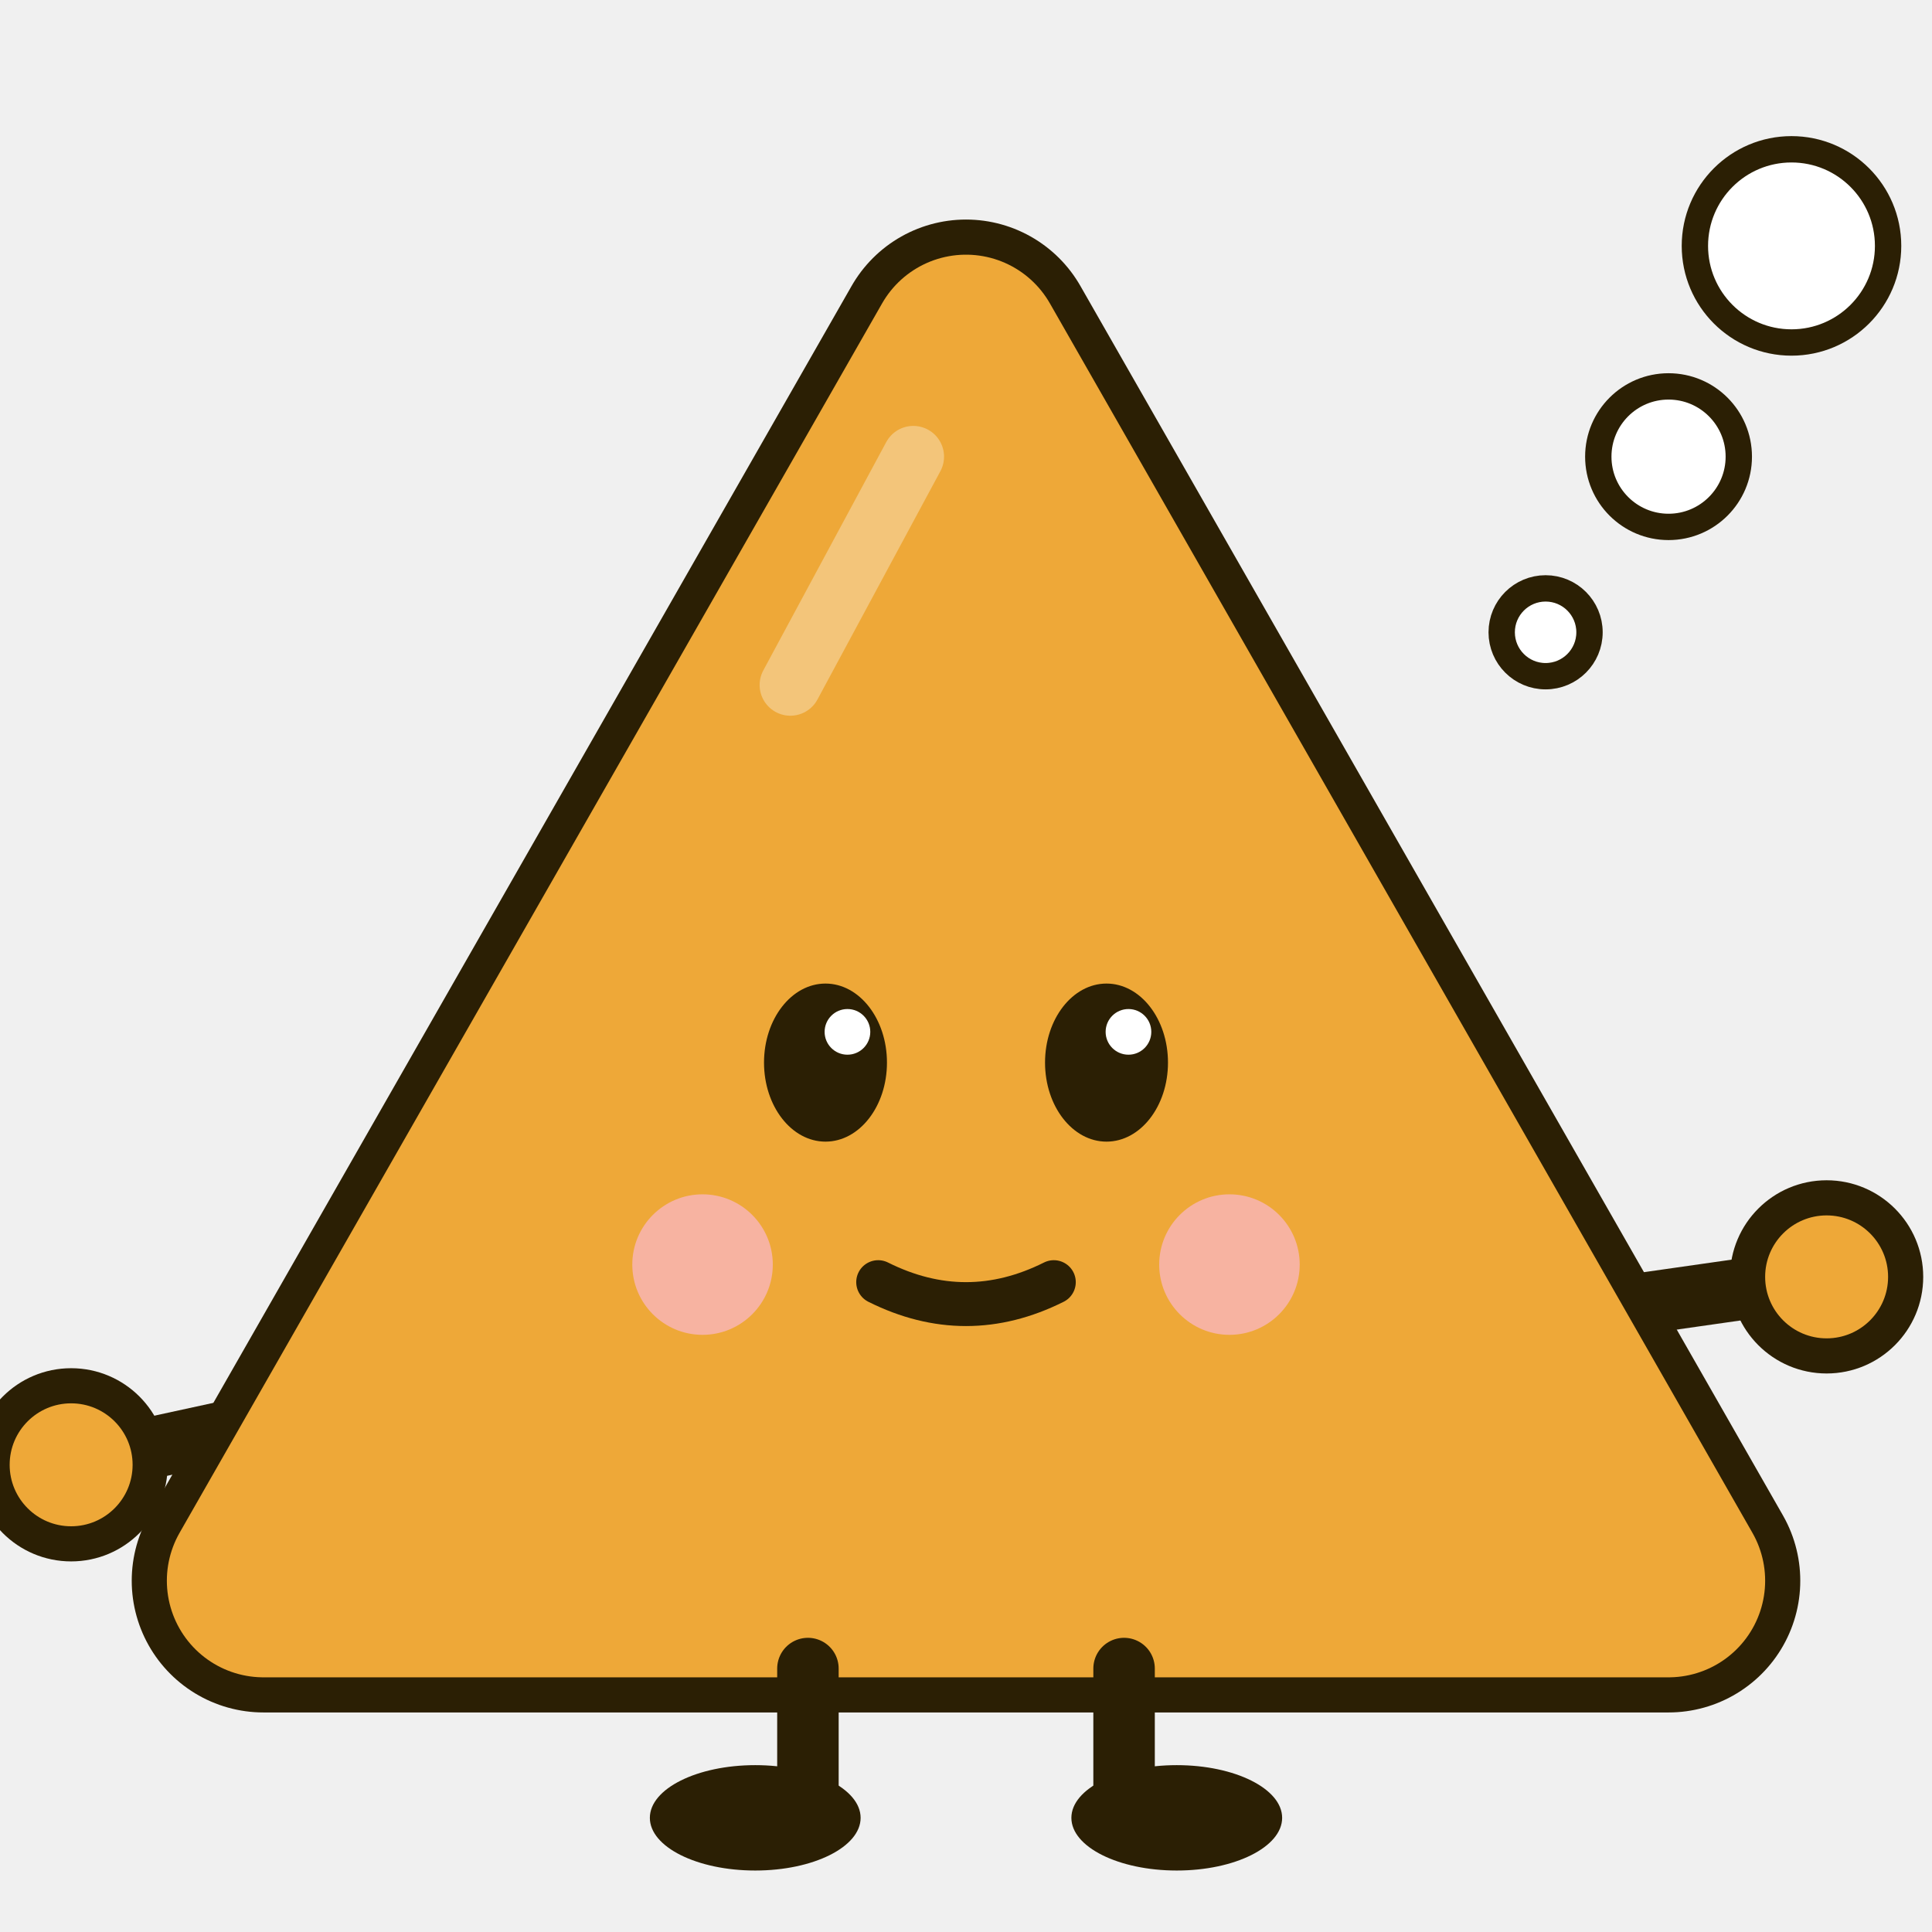
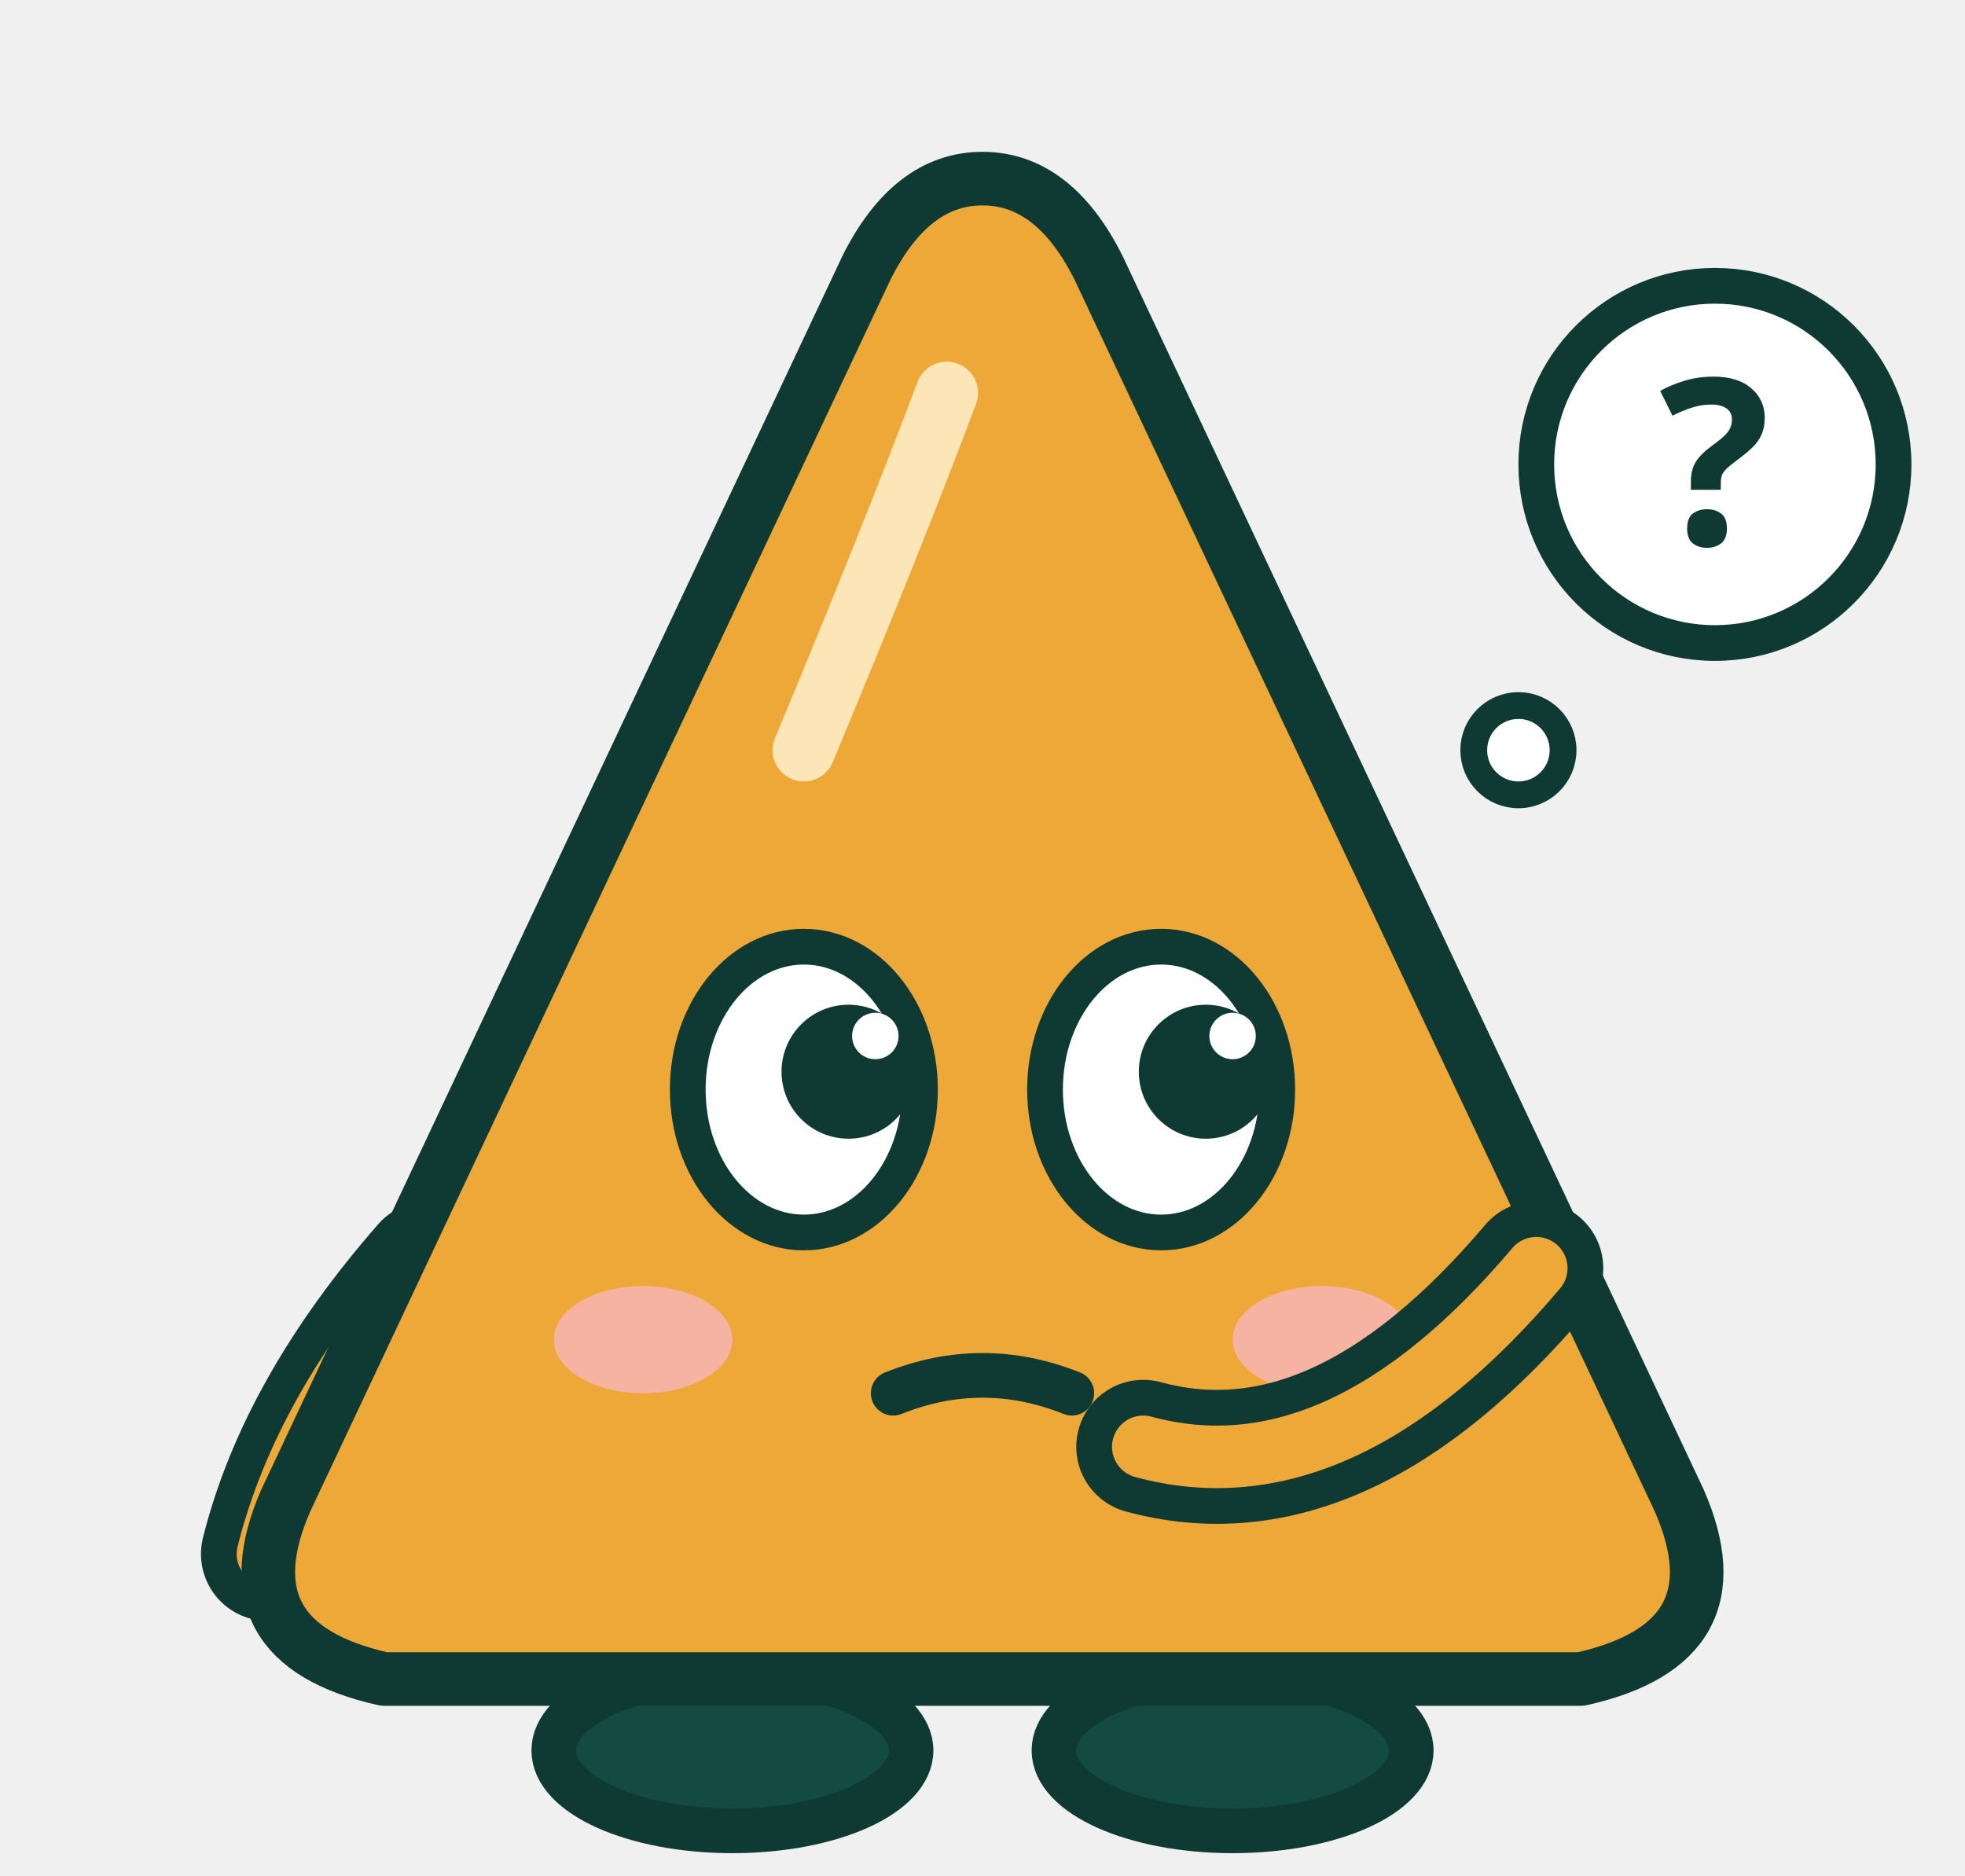
- <svg xmlns="http://www.w3.org/2000/svg" viewBox="0 0 220 220">
+ <svg xmlns="http://www.w3.org/2000/svg" viewBox="-10 0 220 210">
+   <circle cx="182" cy="52" r="20" fill="#fff" stroke="#0E3A33" stroke-width="4" />
+   <text x="182" y="61" font-family="Fredoka, sans-serif" font-weight="700" font-size="26" text-anchor="middle" fill="#0E3A33">?</text>
+   <circle cx="160" cy="84" r="5" fill="#fff" stroke="#0E3A33" stroke-width="3" />
  <g>
-     <line x1="58" y1="156" x2="12" y2="166" stroke="#2B1F04" stroke-width="7" stroke-linecap="round" />
-     <circle cx="8.1" cy="166.8" r="9" fill="#EEA838" stroke="#2B1F04" stroke-width="4" />
+     <path d="M38 142 Q24 158 20 174" fill="none" stroke="#0E3A33" stroke-width="15" stroke-linecap="round" />
+     <path d="M38 142 Q24 158 20 174" fill="none" stroke="#EEA838" stroke-width="7" stroke-linecap="round" />
  </g>
+   <ellipse cx="72" cy="196" rx="20" ry="9" fill="#134B42" stroke="#0E3A33" stroke-width="5" />
+   <ellipse cx="128" cy="196" rx="20" ry="9" fill="#134B42" stroke="#0E3A33" stroke-width="5" />
+   <path d="M100 20 Q108 20 113 30 L178 168 Q185 184 167 188 L33 188 Q15 184 22 168 L87 30 Q92 20 100 20 Z" fill="#EEA838" stroke="#0E3A33" stroke-width="6" stroke-linejoin="round" />
+   <path d="M96 44 Q90 60 80 84" fill="none" stroke="#FFF4D6" stroke-width="7" stroke-linecap="round" opacity=".8" />
+   <ellipse cx="62" cy="150" rx="10" ry="6" fill="#F7B3A1" />
+   <ellipse cx="138" cy="150" rx="10" ry="6" fill="#F7B3A1" />
+   <ellipse cx="80" cy="122" rx="13" ry="16" fill="#fff" stroke="#0E3A33" stroke-width="4" />
  <g>
-     <line x1="162" y1="152" x2="204" y2="146" stroke="#2B1F04" stroke-width="7" stroke-linecap="round" />
-     <circle cx="208.0" cy="145.4" r="9" fill="#EEA838" stroke="#2B1F04" stroke-width="4" />
+     <circle cx="85" cy="120" r="7.5" fill="#0E3A33" />
+     <circle cx="88" cy="116" r="2.6" fill="#fff" />
  </g>
-   <polygon points="110,40 190,180 30,180" fill="#2B1F04" stroke="#2B1F04" stroke-width="30" stroke-linejoin="round" />
-   <polygon points="110,40 190,180 30,180" fill="#EEA838" stroke="#EEA838" stroke-width="22" stroke-linejoin="round" />
-   <path d="M104 52 L90 78" stroke="#F3C57A" stroke-width="7" stroke-linecap="round" fill="none" />
-   <line x1="92" y1="190" x2="92" y2="204" stroke="#2B1F04" stroke-width="7" stroke-linecap="round" />
-   <line x1="128" y1="190" x2="128" y2="204" stroke="#2B1F04" stroke-width="7" stroke-linecap="round" />
-   <ellipse cx="86" cy="207" rx="12" ry="6" fill="#2B1F04" />
-   <ellipse cx="134" cy="207" rx="12" ry="6" fill="#2B1F04" />
-   <circle cx="80" cy="144" r="8" fill="#F7B3A1" />
-   <circle cx="140" cy="144" r="8" fill="#F7B3A1" />
-   <ellipse cx="94" cy="121" rx="7" ry="9" fill="#2B1F04" />
-   <ellipse cx="126" cy="121" rx="7" ry="9" fill="#2B1F04" />
-   <circle cx="96.5" cy="117.5" r="2.6" fill="#FFFFFF" />
-   <circle cx="128.5" cy="117.5" r="2.6" fill="#FFFFFF" />
-   <path d="M100 146 Q110 151 120 146" stroke="#2B1F04" stroke-width="5" stroke-linecap="round" fill="none" />
-   <g class="doodle">
-     <circle cx="176" cy="72" r="5" fill="#FFFFFF" stroke="#2B1F04" stroke-width="3" />
-     <circle cx="190" cy="52" r="8" fill="#FFFFFF" stroke="#2B1F04" stroke-width="3" />
-     <circle cx="204" cy="28" r="11" fill="#FFFFFF" stroke="#2B1F04" stroke-width="3" />
+   <ellipse cx="120" cy="122" rx="13" ry="16" fill="#fff" stroke="#0E3A33" stroke-width="4" />
+   <g>
+     <circle cx="125" cy="120" r="7.5" fill="#0E3A33" />
+     <circle cx="128" cy="116" r="2.6" fill="#fff" />
+   </g>
+   <path d="M90 156 Q100 152 110 156" fill="none" stroke="#0E3A33" stroke-width="5" stroke-linecap="round" />
+   <g>
+     <path d="M162 142 Q140 168 118 162" fill="none" stroke="#0E3A33" stroke-width="15" stroke-linecap="round" />
+     <path d="M162 142 Q140 168 118 162" fill="none" stroke="#EEA838" stroke-width="7" stroke-linecap="round" />
  </g>
</svg>
